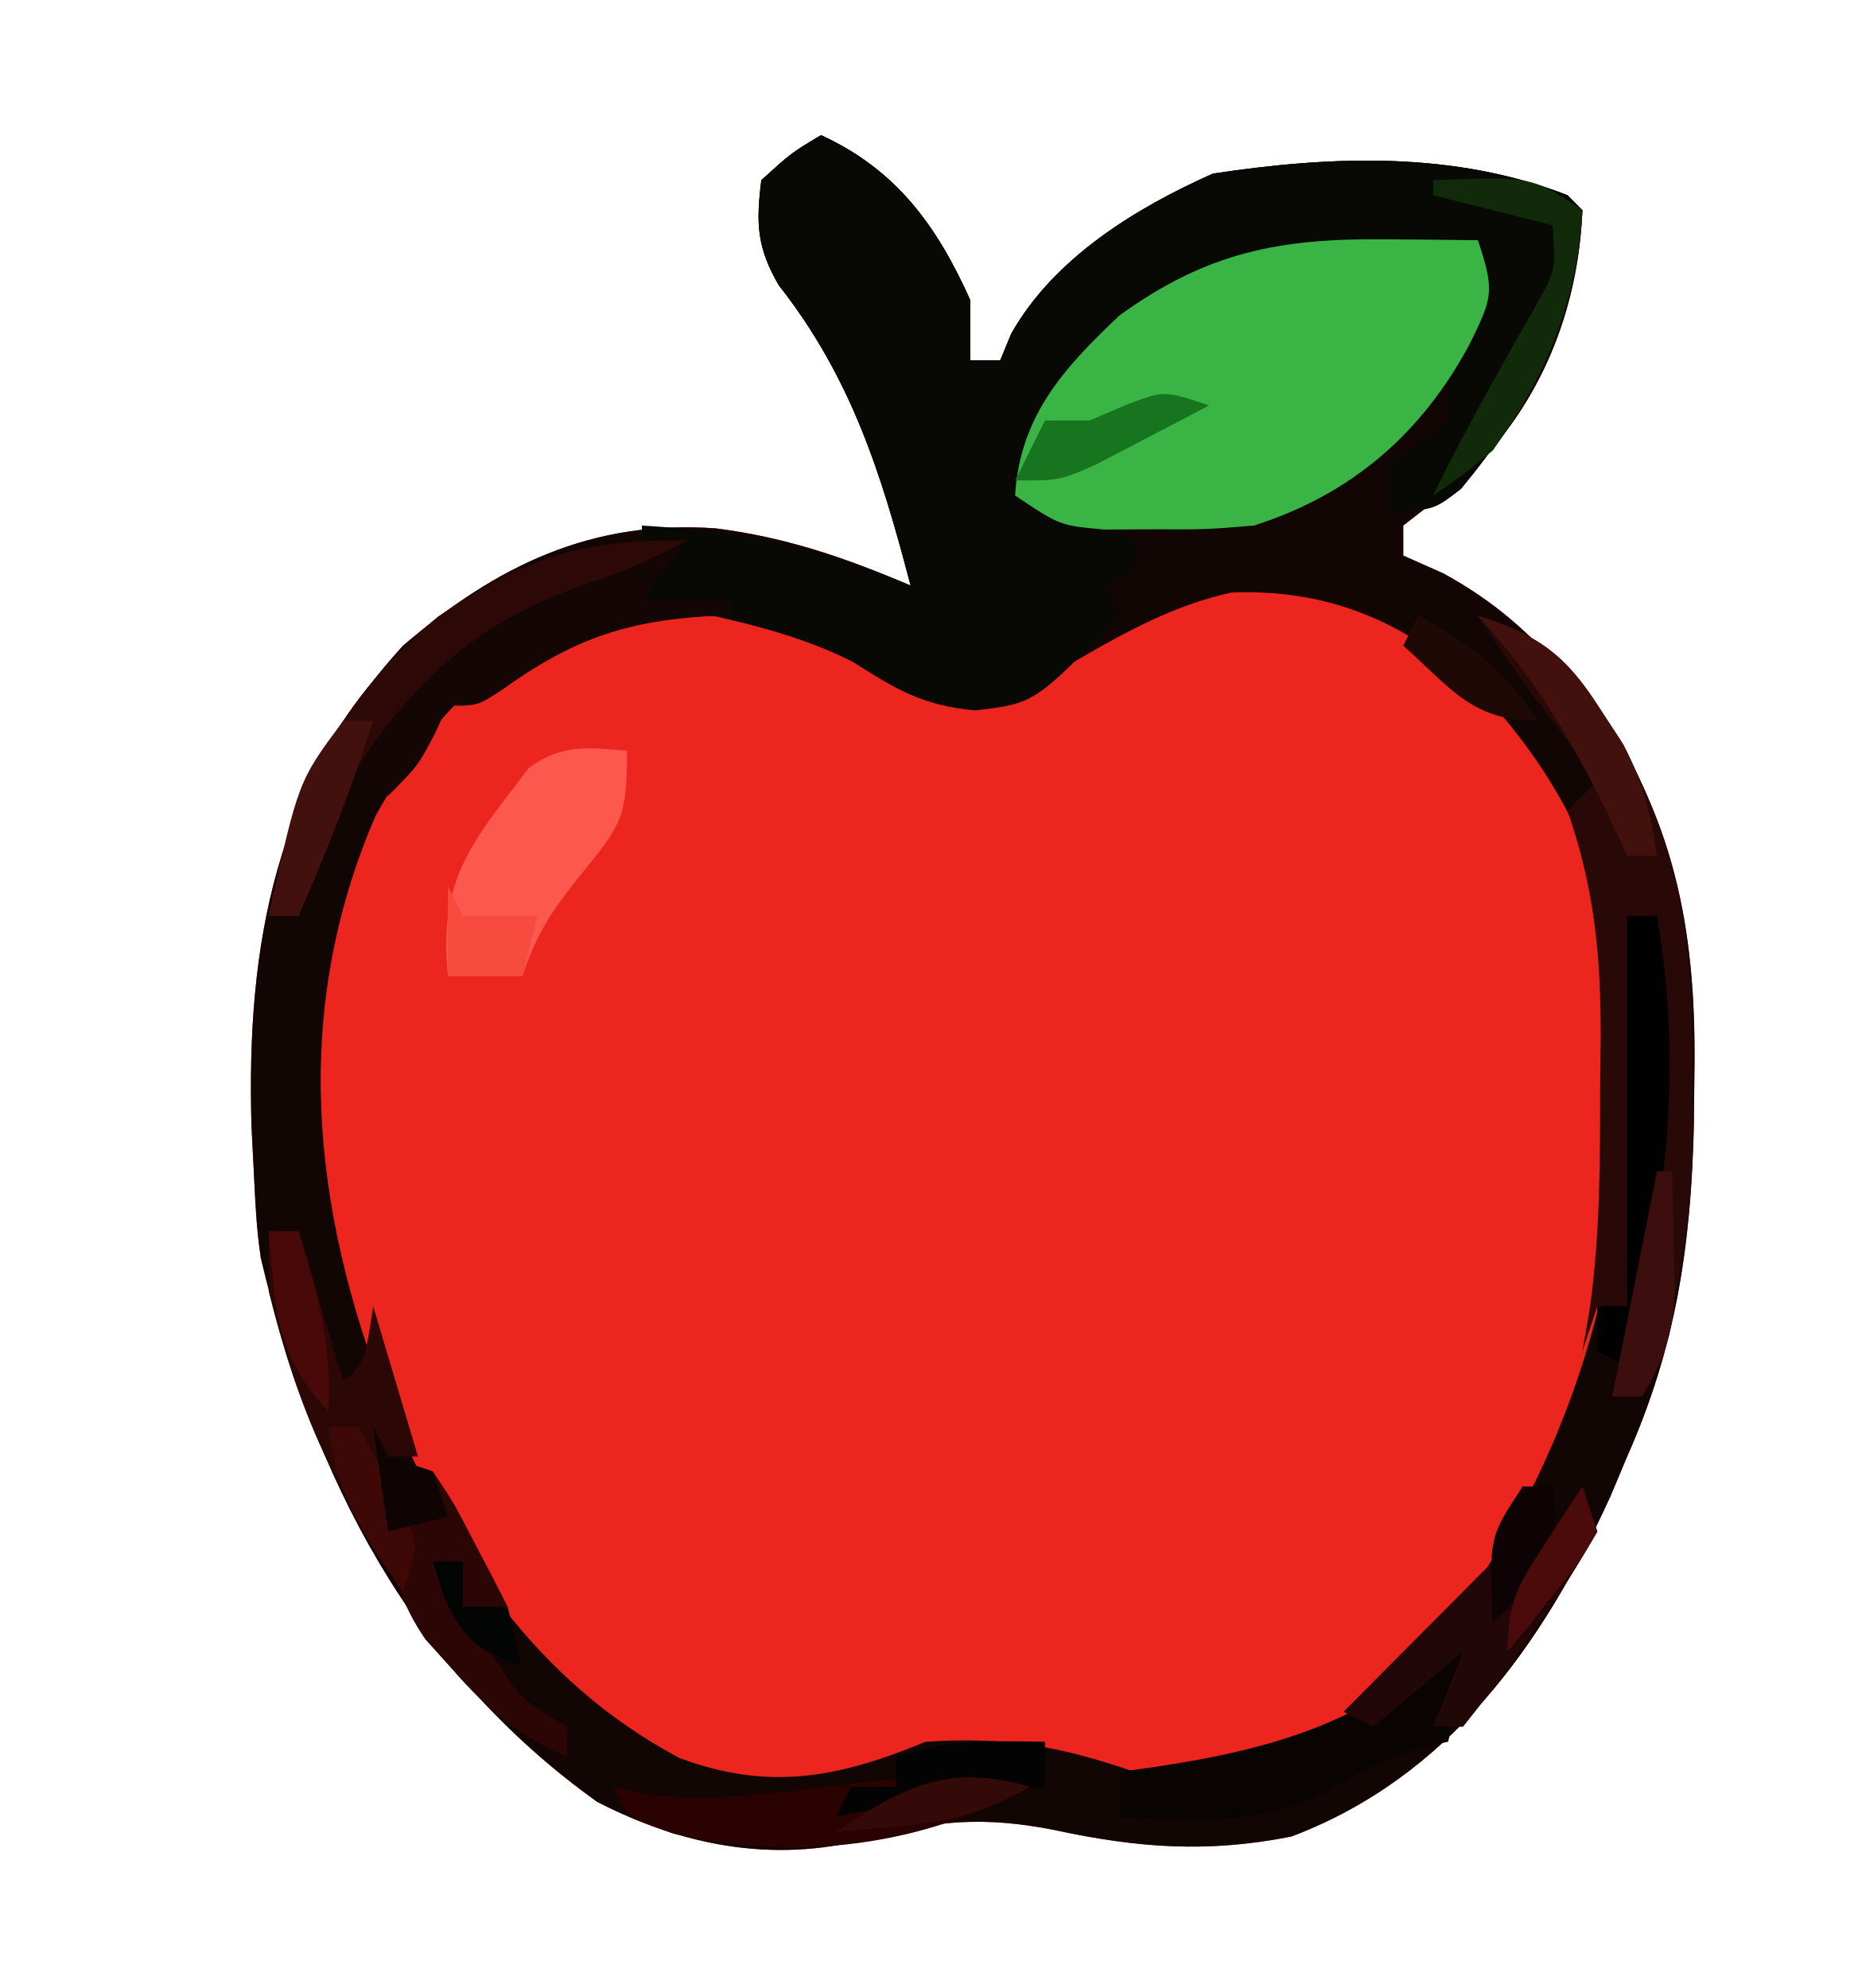
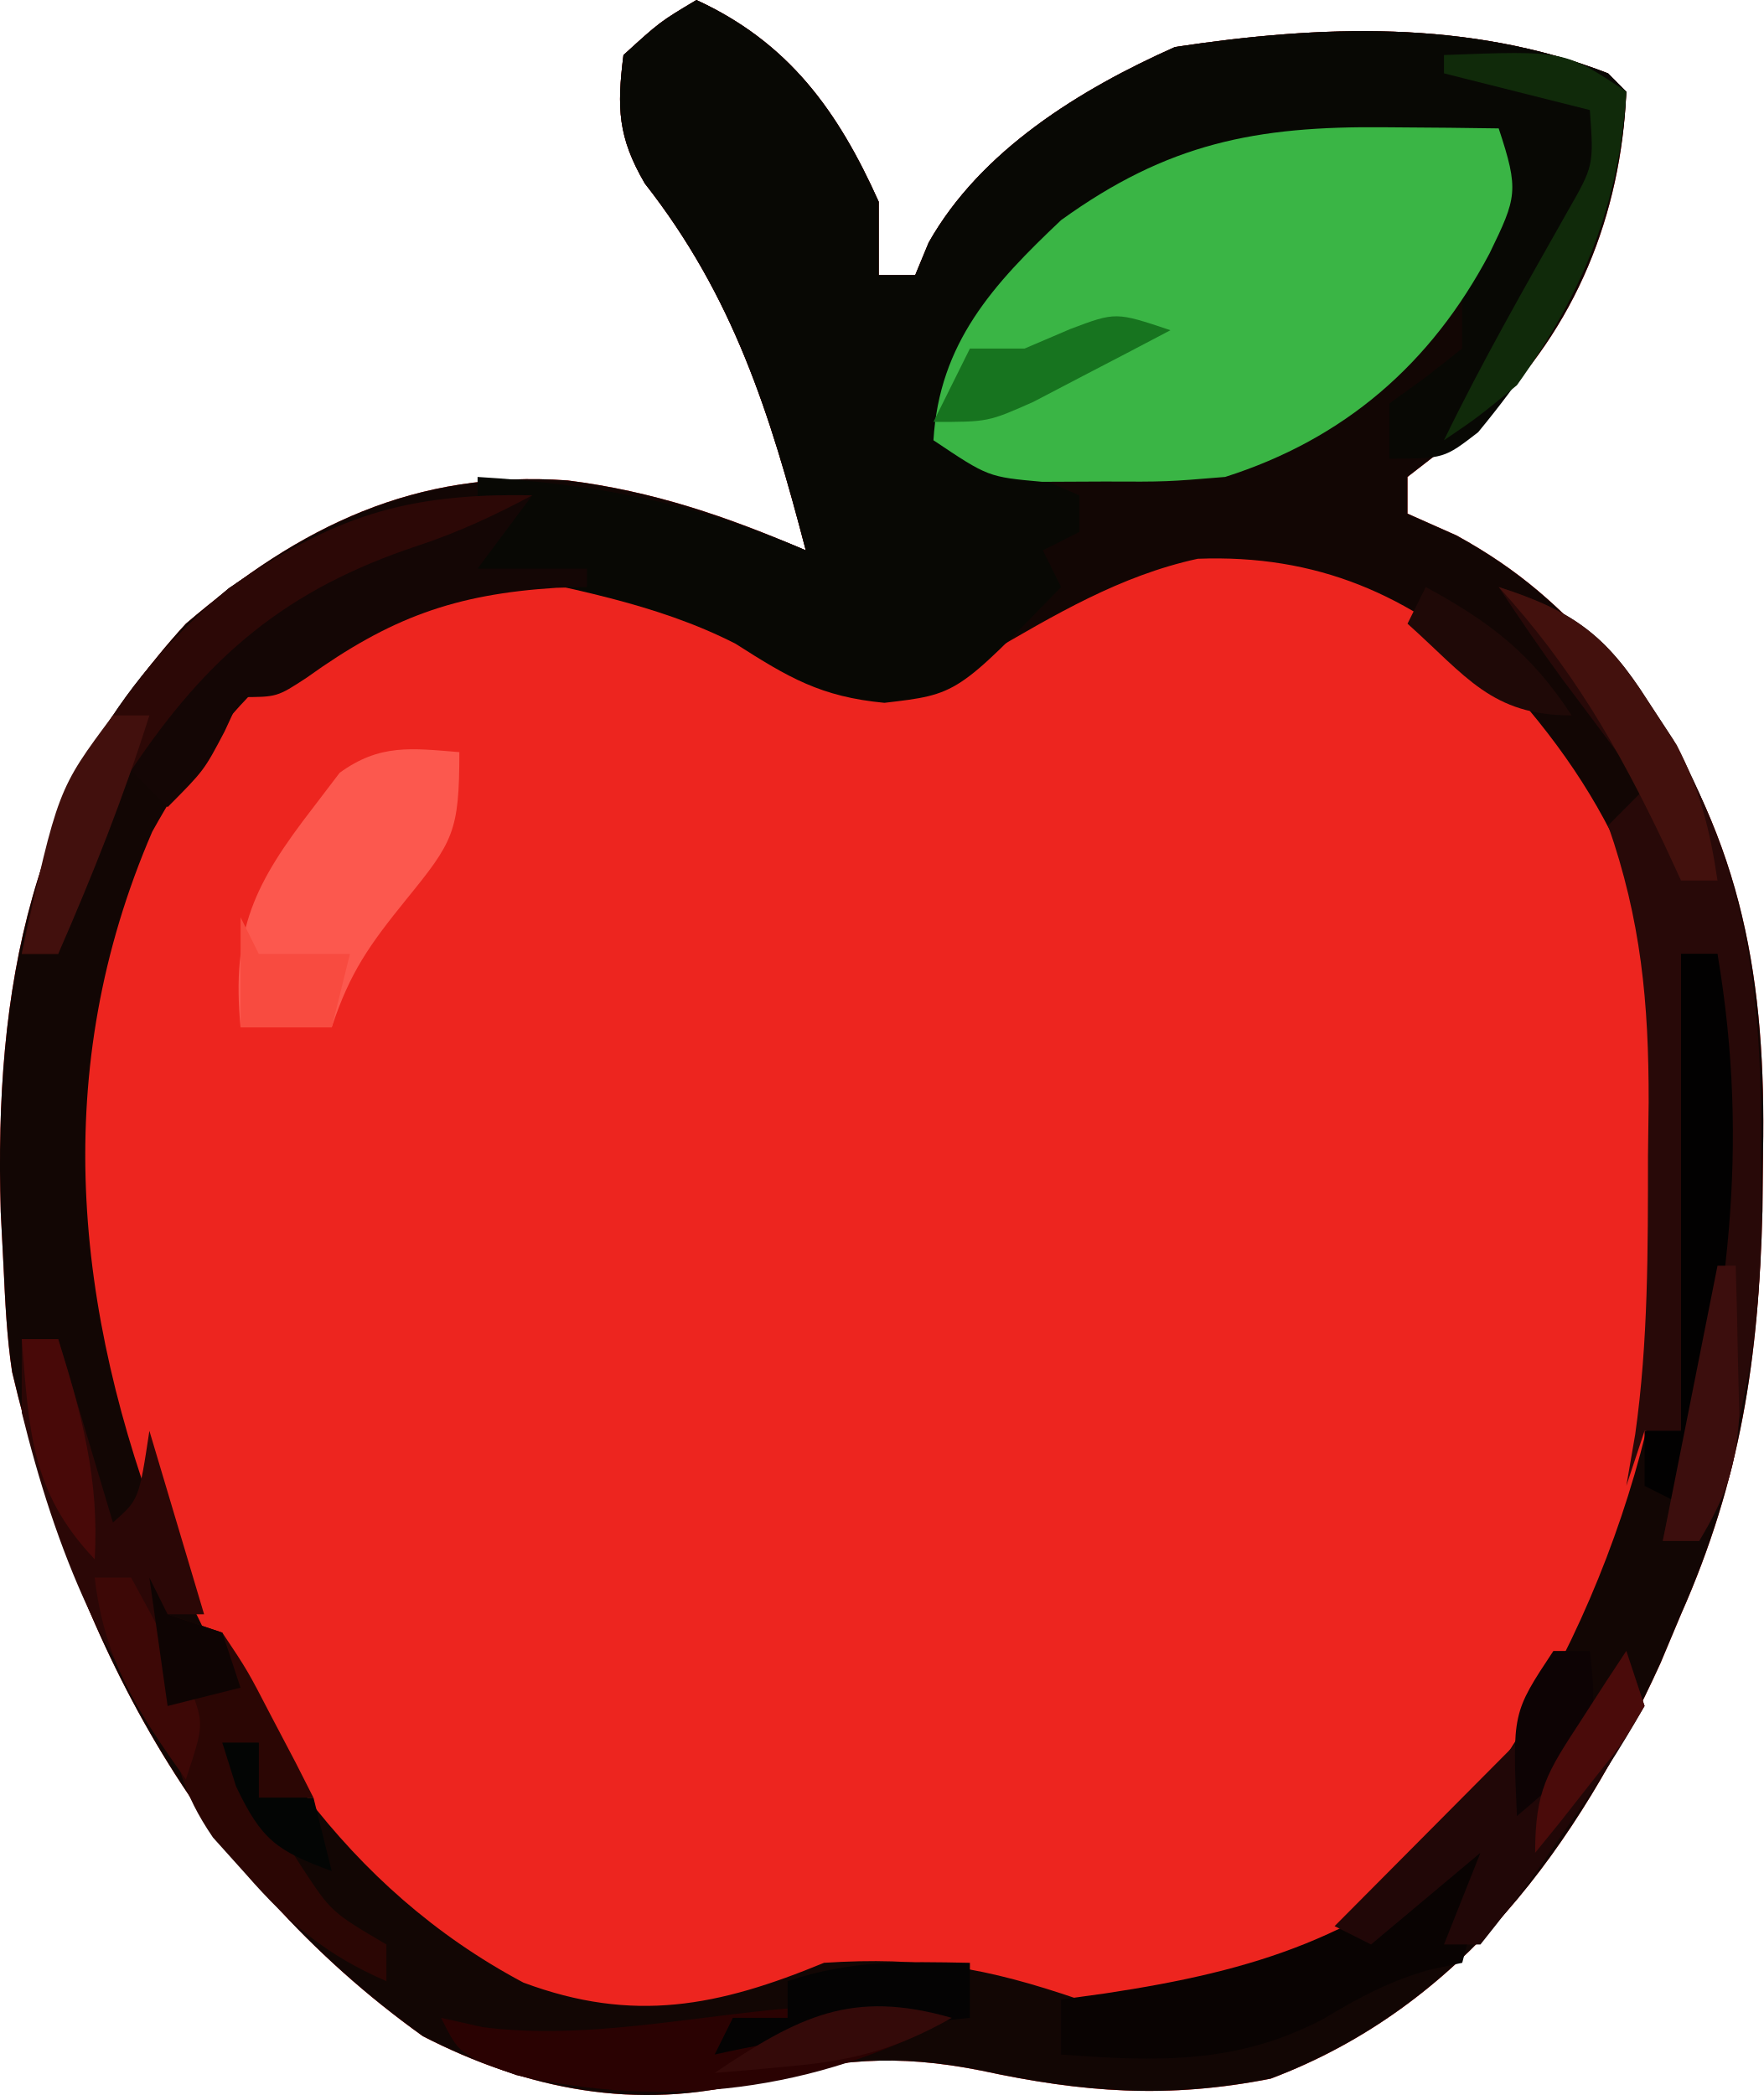
- <svg xmlns="http://www.w3.org/2000/svg" width="128" height="137" viewBox="0 0 128 137" fill="none">
-   <path d="M56.569 9.313C61.766 11.703 64.55 15.554 66.855 20.695C66.855 22.061 66.855 23.427 66.855 24.834C67.533 24.834 68.212 24.834 68.912 24.834C69.162 24.229 69.413 23.623 69.671 22.999C72.605 17.791 78.237 14.337 83.568 11.964C91.789 10.724 100.156 10.405 107.996 13.452C108.505 13.964 108.505 13.964 109.024 14.487C108.737 21.423 106.159 27.818 101.142 32.712C99.671 33.901 98.178 35.061 96.682 36.217C96.682 36.9 96.682 37.582 96.682 38.286C97.594 38.692 98.506 39.097 99.446 39.515C103.041 41.494 105.257 43.519 107.996 46.564C108.696 47.311 109.396 48.058 110.117 48.828C115.608 56.846 116.912 64.725 116.738 74.309C116.727 75.401 116.715 76.494 116.703 77.62C116.499 85.869 115.477 92.777 112.11 100.372C111.533 101.744 111.533 101.744 110.945 103.144C106.251 113.433 99.743 122.499 88.968 126.564C83.165 127.711 78.371 127.348 72.64 126.111C67.814 125.153 64.407 125.446 59.703 126.73C53.215 128.411 47.003 127.182 41.141 124.171C28.367 115.02 21.558 101.829 17.971 86.701C17.668 84.721 17.58 82.712 17.485 80.711C17.407 79.201 17.407 79.201 17.328 77.659C16.955 64.964 19.005 54.062 27.77 44.495C34.207 38.98 40.725 35.805 49.305 36.411C54.151 37.023 58.258 38.435 62.74 40.356C60.712 32.591 58.644 26.015 53.66 19.66C52.14 17.049 52.083 15.396 52.455 12.417C54.512 10.542 54.512 10.542 56.569 9.313Z" fill="#ED251F" />
-   <path d="M56.569 9.313C61.766 11.703 64.55 15.554 66.855 20.695C66.855 22.061 66.855 23.427 66.855 24.834C67.533 24.834 68.212 24.834 68.912 24.834C69.162 24.229 69.413 23.623 69.671 22.999C72.605 17.791 78.237 14.337 83.568 11.964C91.789 10.724 100.156 10.405 107.996 13.452C108.505 13.964 108.505 13.964 109.024 14.487C108.737 21.423 106.159 27.818 101.142 32.712C99.671 33.901 98.178 35.061 96.682 36.217C96.682 36.9 96.682 37.582 96.682 38.286C97.594 38.692 98.506 39.097 99.446 39.515C103.041 41.494 105.257 43.519 107.996 46.564C108.696 47.311 109.396 48.058 110.117 48.828C115.608 56.846 116.912 64.725 116.738 74.309C116.727 75.401 116.715 76.494 116.703 77.62C116.499 85.869 115.477 92.777 112.11 100.372C111.533 101.744 111.533 101.744 110.945 103.144C106.251 113.433 99.743 122.499 88.968 126.564C83.165 127.711 78.371 127.348 72.64 126.111C67.814 125.153 64.407 125.446 59.703 126.73C53.215 128.411 47.003 127.182 41.141 124.171C28.367 115.02 21.558 101.829 17.971 86.701C17.668 84.721 17.58 82.712 17.485 80.711C17.407 79.201 17.407 79.201 17.328 77.659C16.955 64.964 19.005 54.062 27.77 44.495C34.207 38.98 40.725 35.805 49.305 36.411C54.151 37.023 58.258 38.435 62.74 40.356C60.712 32.591 58.644 26.015 53.66 19.66C52.14 17.049 52.083 15.396 52.455 12.417C54.512 10.542 54.512 10.542 56.569 9.313ZM72.917 46.241C69.543 47.78 67.434 47.996 63.769 47.599C61.7 46.73 61.7 46.73 59.976 45.594C53.878 41.774 48.175 41.555 41.141 42.425C33.772 45.041 29.628 49.478 25.874 56.229C20.072 69.658 21.456 83.168 26.622 96.475C30.949 106.752 36.741 115.791 46.81 121.148C53.019 123.462 57.817 122.489 63.769 120.032C69.322 119.677 72.898 120.297 78.168 122.102C84.72 122.701 89.422 121.385 94.597 117.457C103.787 109.137 110.034 95.432 111.389 83.076C111.529 80.19 111.553 77.327 111.531 74.438C111.552 73.477 111.572 72.516 111.594 71.526C111.587 61.741 108.369 54.433 101.736 47.32C96.809 42.838 91.537 40.576 84.85 40.833C80.473 41.783 76.768 44 72.917 46.241Z" fill="#120604" />
-   <path d="M56.569 9.313C61.766 11.703 64.55 15.554 66.855 20.695C66.855 22.061 66.855 23.427 66.855 24.834C67.533 24.834 68.212 24.834 68.912 24.834C69.162 24.229 69.413 23.623 69.671 22.999C72.605 17.791 78.237 14.337 83.568 11.964C91.789 10.724 100.156 10.405 107.996 13.452C108.505 13.964 108.505 13.964 109.024 14.487C108.711 22.039 105.413 27.938 100.667 33.694C98.739 35.182 98.739 35.182 95.653 35.182C95.653 34.157 95.653 33.133 95.653 32.078C96.332 31.587 97.011 31.096 97.71 30.59C98.389 30.056 99.068 29.523 99.767 28.973C99.767 27.607 99.767 26.241 99.767 24.834C100.411 22.408 101.091 19.991 101.825 17.591C92.413 17.201 85.438 17.239 77.397 22.571C74.727 25.182 72.823 27.796 70.969 31.043C70.969 32.067 70.969 33.092 70.969 34.147C73.344 35.171 75.72 36.196 78.168 37.251C78.168 37.934 78.168 38.617 78.168 39.321C77.15 39.833 77.15 39.833 76.111 40.356C76.451 41.038 76.79 41.721 77.14 42.425C71.278 48.477 71.278 48.477 67.176 48.957C63.589 48.617 61.767 47.532 58.775 45.622C54.254 43.311 49.156 42.465 44.227 41.39C44.227 39.666 44.227 37.941 44.227 36.217C50.973 36.62 56.513 37.687 62.74 40.356C60.712 32.591 58.644 26.015 53.66 19.66C52.14 17.049 52.083 15.396 52.455 12.417C54.512 10.542 54.512 10.542 56.569 9.313Z" fill="#080804" />
-   <path d="M95.396 16.491C97.202 16.506 97.202 16.506 99.044 16.52C99.962 16.532 100.879 16.544 101.825 16.556C102.987 20.064 102.843 20.453 101.31 23.605C98.007 29.849 93.113 34.079 86.397 36.217C83.078 36.491 83.078 36.491 79.583 36.475C78.424 36.481 77.265 36.486 76.071 36.491C73.026 36.217 73.026 36.217 69.94 34.147C70.271 28.648 73.306 25.354 77.14 21.73C83.147 17.393 88.122 16.418 95.396 16.491Z" fill="#3AB545" />
-   <path d="M101.825 42.425C105.964 43.766 107.846 45.079 110.181 48.763C110.917 49.888 110.917 49.888 111.668 51.035C115.922 59.057 116.71 65.436 116.61 74.438C116.622 75.507 116.634 76.576 116.646 77.678C116.62 84.417 115.717 90.001 113.138 96.233C112.46 96.233 111.781 96.233 111.081 96.233C111.304 95.23 111.527 94.227 111.756 93.193C113.893 83.035 114.537 73.486 114.167 63.12C113.488 63.12 112.809 63.12 112.11 63.12C112.11 71.999 112.11 80.877 112.11 90.024C111.431 90.024 110.752 90.024 110.053 90.024C109.713 91.049 109.374 92.073 109.024 93.128C109.19 92.168 109.356 91.207 109.526 90.218C110.265 84.99 110.242 79.774 110.246 74.503C110.265 73.014 110.265 73.014 110.284 71.495C110.295 65.869 109.853 61.193 107.996 55.877C108.675 55.194 109.353 54.511 110.053 53.807C109.631 53.246 109.21 52.684 108.775 52.106C108.221 51.365 107.667 50.625 107.096 49.862C106.547 49.13 105.998 48.398 105.432 47.643C104.182 45.939 102.993 44.188 101.825 42.425Z" fill="#280908" />
-   <path d="M47.312 37.251C46.294 38.617 45.276 39.983 44.227 41.39C46.263 41.39 48.3 41.39 50.398 41.39C50.398 41.732 50.398 42.073 50.398 42.425C49.825 42.44 49.252 42.455 48.662 42.47C42.906 42.832 39.283 44.17 34.588 47.538C32.913 48.634 32.913 48.634 30.856 48.634C30.41 49.594 30.41 49.594 29.956 50.574C28.799 52.773 28.799 52.773 26.742 54.842C26.063 54.159 25.384 53.476 24.685 52.773C23.327 56.188 21.969 59.602 20.571 63.12C19.892 63.12 19.213 63.12 18.514 63.12C19.899 54.756 23.607 47.933 30.193 42.494C36.081 38.464 40.094 37.114 47.312 37.251Z" fill="#140605" />
-   <path d="M43.198 51.738C43.198 56.249 42.858 56.787 40.177 60.081C38.141 62.604 37.035 64.131 35.999 67.259C34.301 67.259 32.604 67.259 30.856 67.259C30.335 61.758 31.63 59.162 34.97 54.842C35.458 54.202 35.946 53.562 36.449 52.902C38.712 51.263 40.484 51.517 43.198 51.738Z" fill="#FC584E" />
-   <path d="M100.796 112.789C100.796 115.501 100.474 117.455 99.767 120.032C98.865 120.222 98.865 120.222 97.943 120.416C95.635 121.072 93.979 121.974 91.925 123.201C87.04 125.77 82.536 125.606 77.14 125.206C77.14 124.181 77.14 123.157 77.14 122.102C77.959 121.988 78.778 121.875 79.623 121.758C88.257 120.458 94.07 118.56 100.796 112.789Z" fill="#090302" />
-   <path d="M18.514 84.85C19.192 84.85 19.871 84.85 20.571 84.85C21.589 88.265 22.607 91.68 23.656 95.198C25.126 93.897 25.126 93.897 25.713 90.024C26.732 93.439 27.75 96.853 28.799 100.372C28.12 100.372 27.441 100.372 26.742 100.372C27.421 103.445 28.099 106.518 28.799 109.685C23.278 104.13 20.383 96.57 18.514 88.989C18.514 87.623 18.514 86.258 18.514 84.85Z" fill="#2B0706" />
-   <path d="M112.11 63.12C112.789 63.12 113.468 63.12 114.167 63.12C116.028 74.12 114.691 83.295 112.11 94.163C111.431 93.822 110.752 93.48 110.053 93.128C110.053 92.104 110.053 91.079 110.053 90.024C110.732 90.024 111.41 90.024 112.11 90.024C112.11 81.146 112.11 72.268 112.11 63.12Z" fill="#020101" />
-   <path d="M47.312 37.251C45.178 38.389 43.135 39.342 40.836 40.101C33.461 42.547 29.006 46.291 24.685 52.773C23.033 56.148 21.701 59.536 20.571 63.12C19.892 63.12 19.213 63.12 18.514 63.12C19.899 54.756 23.607 47.933 30.193 42.494C36.081 38.464 40.094 37.114 47.312 37.251Z" fill="#2C0806" />
-   <path d="M25.713 98.302C26.053 98.985 26.392 99.668 26.742 100.372C27.76 100.713 28.778 101.055 29.827 101.406C31.254 103.545 31.254 103.545 32.592 106.127C33.041 106.983 33.49 107.838 33.954 108.718C34.289 109.379 34.624 110.039 34.97 110.719C33.952 110.719 32.934 110.719 31.884 110.719C31.884 109.695 31.884 108.67 31.884 107.615C31.206 107.615 30.527 107.615 29.827 107.615C30.784 109.129 31.75 110.637 32.72 112.142C33.257 112.982 33.794 113.823 34.347 114.689C35.983 117.169 35.983 117.169 39.084 118.997C39.084 119.68 39.084 120.363 39.084 121.067C35.688 119.596 33.615 117.835 31.177 115.052C30.558 114.363 29.939 113.673 29.301 112.963C27.565 110.418 27.142 108.584 26.742 105.545C26.551 104.244 26.36 102.942 26.163 101.6C26.015 100.512 25.866 99.424 25.713 98.302Z" fill="#2B0604" />
-   <path d="M109.024 102.441C109.364 103.466 109.703 104.49 110.053 105.545C108.657 107.991 107.247 110.189 105.617 112.465C105.188 113.093 104.759 113.721 104.318 114.367C103.204 115.955 102.006 117.482 100.796 118.997C100.117 118.997 99.438 118.997 98.739 118.997C99.418 117.29 100.097 115.583 100.796 113.824C97.741 116.385 97.741 116.385 94.625 118.997C93.946 118.656 93.267 118.314 92.568 117.963C95.996 114.513 99.425 111.064 102.853 107.615C103.192 108.639 103.532 109.664 103.882 110.719C105.579 107.987 107.276 105.256 109.024 102.441Z" fill="#210707" />
-   <path d="M70.969 123.136C63.306 127.278 54.878 128.293 46.413 126.37C43.198 125.206 43.198 125.206 42.17 123.136C43.315 123.392 43.315 123.392 44.484 123.654C53.281 124.834 63.174 120.896 70.969 123.136Z" fill="#2A0202" />
-   <path d="M98.739 12.417C105.553 12.158 105.553 12.158 109.024 14.487C108.619 20.867 106.574 25.837 102.853 31.043C100.623 32.87 100.623 32.87 98.739 34.147C100.868 29.75 103.292 25.526 105.69 21.273C107.192 18.651 107.192 18.651 106.967 15.521C104.252 14.838 101.537 14.155 98.739 13.452C98.739 13.11 98.739 12.769 98.739 12.417Z" fill="#102A0A" />
-   <path d="M101.825 42.425C106.063 43.781 107.922 45.196 110.31 48.957C110.824 49.743 111.339 50.528 111.869 51.338C113.191 53.909 113.746 56.13 114.167 58.981C113.488 58.981 112.809 58.981 112.11 58.981C111.798 58.306 111.487 57.631 111.166 56.936C108.551 51.449 105.924 46.903 101.825 42.425Z" fill="#43110D" />
-   <path d="M71.997 120.032C71.997 121.056 71.997 122.081 71.997 123.136C71.084 123.23 71.084 123.23 70.153 123.326C65.919 123.778 61.758 124.261 57.598 125.206C57.937 124.523 58.276 123.84 58.626 123.136C59.645 123.136 60.663 123.136 61.712 123.136C61.712 122.453 61.712 121.77 61.712 121.067C65.284 119.869 68.254 119.961 71.997 120.032Z" fill="#040303" />
-   <path d="M23.656 49.669C24.335 49.669 25.014 49.669 25.713 49.669C24.255 54.296 22.511 58.683 20.571 63.12C19.892 63.12 19.213 63.12 18.514 63.12C20.546 53.841 20.546 53.841 23.656 49.669Z" fill="#42100D" />
-   <path d="M114.167 80.711C114.506 80.711 114.846 80.711 115.195 80.711C115.251 82.522 115.291 84.333 115.324 86.144C115.348 87.152 115.372 88.16 115.396 89.2C115.194 92.114 114.625 93.759 113.138 96.233C112.46 96.233 111.781 96.233 111.081 96.233C112.1 91.111 113.118 85.989 114.167 80.711Z" fill="#3C0E0D" />
-   <path d="M104.91 102.441C105.589 102.441 106.268 102.441 106.967 102.441C107.224 104.769 107.224 104.769 106.967 107.615C104.91 110.008 104.91 110.008 102.853 111.754C102.596 105.933 102.596 105.933 104.91 102.441Z" fill="#0D0304" />
-   <path d="M18.514 84.85C19.192 84.85 19.871 84.85 20.571 84.85C21.9 89.113 22.898 92.785 22.628 97.267C18.989 93.447 18.934 89.927 18.514 84.85Z" fill="#480908" />
-   <path d="M83.311 27.939C81.665 28.808 80.014 29.669 78.361 30.525C76.983 31.246 76.983 31.246 75.577 31.98C73.026 33.112 73.026 33.112 69.94 33.112C70.619 31.746 71.298 30.381 71.997 28.973C73.015 28.973 74.034 28.973 75.083 28.973C75.931 28.61 76.78 28.248 77.654 27.874C80.225 26.904 80.225 26.904 83.311 27.939Z" fill="#17741F" />
-   <path d="M70.969 123.136C67.922 124.866 65.445 125.544 61.969 125.853C61.147 125.93 60.325 126.007 59.478 126.087C58.858 126.138 58.237 126.188 57.598 126.241C62.346 123.056 65.327 121.515 70.969 123.136Z" fill="#340A09" />
-   <path d="M30.856 61.051C31.195 61.734 31.535 62.417 31.884 63.12C33.581 63.12 35.279 63.12 37.027 63.12C36.688 64.486 36.348 65.852 35.999 67.259C34.301 67.259 32.604 67.259 30.856 67.259C30.856 65.21 30.856 63.162 30.856 61.051Z" fill="#F84B40" />
-   <path d="M97.71 42.425C101.347 44.403 103.665 46.178 105.939 49.668C101.424 49.668 100.005 47.466 96.682 44.495C97.021 43.812 97.361 43.129 97.71 42.425Z" fill="#1F0907" />
-   <path d="M109.024 102.441C109.364 103.466 109.703 104.49 110.053 105.545C108.803 107.659 108.803 107.659 107.031 109.878C106.449 110.619 105.867 111.359 105.268 112.122C104.81 112.683 104.353 113.245 103.882 113.824C103.882 110.292 104.569 109.276 106.453 106.386C106.93 105.646 107.408 104.906 107.899 104.143C108.271 103.581 108.642 103.02 109.024 102.441Z" fill="#4A0B0A" />
-   <path d="M22.628 98.302C23.306 98.302 23.985 98.302 24.685 98.302C25.404 99.61 26.109 100.927 26.806 102.247C27.397 103.346 27.397 103.346 27.999 104.466C28.799 106.58 28.799 106.58 27.77 109.684C25.061 105.904 23.174 102.974 22.628 98.302Z" fill="#3D0806" />
-   <path d="M25.713 98.302C26.053 98.985 26.392 99.668 26.742 100.372C27.76 100.713 28.778 101.055 29.827 101.406C30.167 102.431 30.506 103.455 30.856 104.511C29.498 104.852 28.141 105.194 26.742 105.545C26.402 103.155 26.063 100.765 25.713 98.302Z" fill="#0E0403" />
-   <path d="M29.827 107.615C30.506 107.615 31.185 107.615 31.884 107.615C31.884 108.639 31.884 109.664 31.884 110.719C32.903 110.719 33.921 110.719 34.97 110.719C35.309 112.085 35.649 113.451 35.999 114.858C32.92 113.723 32.043 113.123 30.599 110.072C30.344 109.261 30.09 108.45 29.827 107.615Z" fill="#030504" />
+ <svg xmlns="http://www.w3.org/2000/svg" width="99.466" height="118.175" viewBox="0 0 99.466 118.175" fill="none" version="1.1" id="svg29">
+   <defs id="defs29" />
+   <path d="m 39.282,0 c 5.197,2.39 7.98,6.241 10.285,11.382 0,1.366 0,2.732 0,4.139 0.679,0 1.358,0 2.057,0 0.251,-0.606 0.501,-1.211 0.759,-1.835 2.934,-5.208 8.566,-8.662 13.897,-11.035 8.22,-1.241 16.588,-1.56 24.428,1.487 0.509,0.512 0.509,0.512 1.028,1.035 -0.287,6.936 -2.865,13.332 -7.882,18.226 -1.471,1.188 -2.964,2.349 -4.46,3.504 0,0.683 0,1.366 0,2.07 0.912,0.406 1.824,0.811 2.764,1.229 3.595,1.979 5.811,4.004 8.55,7.049 0.7,0.747 1.4,1.494 2.121,2.264 5.491,8.018 6.795,15.897 6.621,25.481 -0.011,1.093 -0.023,2.185 -0.035,3.311 -0.204,8.25 -1.226,15.157 -4.593,22.753 -0.577,1.372 -0.577,1.372 -1.165,2.772 -4.694,10.289 -11.202,19.355 -21.977,23.42 -5.803,1.147 -10.597,0.784 -16.328,-0.453 -4.827,-0.958 -8.233,-0.665 -12.937,0.619 -6.488,1.681 -12.7,0.452 -18.562,-2.559 -12.774,-9.151 -19.584,-22.342 -23.17,-37.469 -0.303,-1.98 -0.391,-3.989 -0.486,-5.99 -0.077,-1.511 -0.077,-1.511 -0.157,-3.052 -0.373,-12.696 1.677,-23.597 10.442,-33.165 6.437,-5.515 12.955,-8.689 21.535,-8.084 4.846,0.612 8.952,2.024 13.435,3.945 -2.028,-7.765 -4.096,-14.341 -9.08,-20.695 -1.521,-2.611 -1.577,-4.264 -1.205,-7.243 2.057,-1.875 2.057,-1.875 4.114,-3.104 z" fill="#ed251f" id="path1" />
+   <path d="m 39.282,0 c 5.197,2.39 7.98,6.241 10.285,11.382 0,1.366 0,2.732 0,4.139 0.679,0 1.358,0 2.057,0 0.251,-0.606 0.501,-1.211 0.759,-1.835 2.934,-5.208 8.566,-8.662 13.897,-11.035 8.22,-1.241 16.588,-1.56 24.428,1.487 0.509,0.512 0.509,0.512 1.028,1.035 -0.287,6.936 -2.865,13.332 -7.882,18.226 -1.471,1.188 -2.964,2.349 -4.46,3.504 0,0.683 0,1.366 0,2.07 0.912,0.406 1.824,0.811 2.764,1.229 3.595,1.979 5.811,4.004 8.55,7.049 0.7,0.747 1.4,1.494 2.121,2.264 5.491,8.018 6.795,15.897 6.621,25.481 -0.011,1.093 -0.023,2.185 -0.035,3.311 -0.204,8.25 -1.226,15.157 -4.593,22.753 -0.577,1.372 -0.577,1.372 -1.165,2.772 -4.694,10.289 -11.202,19.355 -21.977,23.42 -5.803,1.147 -10.597,0.784 -16.328,-0.453 -4.827,-0.958 -8.233,-0.665 -12.937,0.619 -6.488,1.681 -12.7,0.452 -18.562,-2.559 -12.774,-9.151 -19.584,-22.342 -23.17,-37.469 -0.303,-1.98 -0.391,-3.989 -0.486,-5.99 -0.077,-1.511 -0.077,-1.511 -0.157,-3.052 -0.373,-12.696 1.677,-23.597 10.442,-33.165 6.437,-5.515 12.955,-8.689 21.535,-8.084 4.846,0.612 8.952,2.024 13.435,3.945 -2.028,-7.765 -4.096,-14.341 -9.08,-20.695 -1.521,-2.611 -1.577,-4.264 -1.205,-7.243 2.057,-1.875 2.057,-1.875 4.114,-3.104 z m 16.348,36.928 c -3.374,1.539 -5.483,1.755 -9.148,1.358 -2.069,-0.869 -2.069,-0.869 -3.793,-2.005 -6.098,-3.82 -11.802,-4.04 -18.835,-3.169 -7.369,2.616 -11.514,7.053 -15.267,13.803 -5.802,13.429 -4.418,26.939 0.748,40.246 4.327,10.277 10.119,19.316 20.188,24.673 6.208,2.314 11.007,1.341 16.959,-1.116 5.553,-0.355 9.129,0.265 14.399,2.07 6.552,0.599 11.254,-0.717 16.428,-4.645 9.19,-8.32 15.437,-22.025 16.792,-34.381 0.14,-2.886 0.164,-5.749 0.142,-8.638 0.021,-0.961 0.041,-1.922 0.063,-2.912 -0.007,-9.785 -3.225,-17.092 -9.858,-24.206 -4.927,-4.482 -10.199,-6.744 -16.886,-6.487 -4.377,0.951 -8.082,3.168 -11.933,5.408 z" fill="#120604" id="path2" />
+   <path d="m 39.282,0 c 5.197,2.39 7.98,6.241 10.285,11.382 0,1.366 0,2.732 0,4.139 0.679,0 1.358,0 2.057,0 0.251,-0.606 0.501,-1.211 0.759,-1.835 2.934,-5.208 8.566,-8.662 13.897,-11.035 8.22,-1.241 16.588,-1.56 24.428,1.487 0.509,0.512 0.509,0.512 1.028,1.035 -0.313,7.552 -3.611,13.451 -8.357,19.208 -1.928,1.488 -1.928,1.488 -5.014,1.488 0,-1.024 0,-2.049 0,-3.104 0.679,-0.491 1.358,-0.982 2.057,-1.488 0.679,-0.533 1.358,-1.067 2.057,-1.617 0,-1.366 0,-2.732 0,-4.139 0.643,-2.426 1.323,-4.843 2.058,-7.243 -9.412,-0.39 -16.387,-0.352 -24.428,4.98 -2.67,2.611 -4.574,5.225 -6.428,8.472 0,1.024 0,2.049 0,3.104 2.376,1.024 4.752,2.049 7.2,3.104 0,0.683 0,1.366 0,2.07 -1.018,0.512 -1.018,0.512 -2.057,1.035 0.339,0.683 0.679,1.366 1.028,2.07 -5.861,6.052 -5.861,6.052 -9.964,6.532 -3.587,-0.34 -5.409,-1.425 -8.401,-3.335 -4.521,-2.312 -9.618,-3.157 -14.548,-4.232 0,-1.725 0,-3.449 0,-5.174 6.746,0.403 12.286,1.471 18.514,4.139 -2.028,-7.765 -4.096,-14.341 -9.08,-20.695 -1.521,-2.611 -1.577,-4.264 -1.205,-7.243 2.057,-1.875 2.057,-1.875 4.114,-3.104 z" fill="#080804" id="path3" />
+   <path d="m 78.109,7.179 c 1.806,0.014 1.806,0.014 3.648,0.028 0.917,0.012 1.835,0.024 2.781,0.036 1.162,3.508 1.018,3.897 -0.515,7.049 -3.303,6.244 -8.197,10.473 -14.913,12.611 -3.319,0.275 -3.319,0.275 -6.814,0.259 -1.159,0.005 -2.318,0.011 -3.511,0.016 -3.045,-0.275 -3.045,-0.275 -6.131,-2.344 0.331,-5.499 3.366,-8.793 7.2,-12.417 6.007,-4.337 10.982,-5.312 18.256,-5.238 z" fill="#3ab545" id="path4" />
+   <path d="m 84.538,33.112 c 4.139,1.341 6.021,2.654 8.356,6.338 0.736,1.125 0.736,1.125 1.487,2.272 4.254,8.022 5.042,14.401 4.942,23.403 0.012,1.069 0.024,2.138 0.036,3.24 -0.026,6.739 -0.929,12.324 -3.508,18.555 -0.678,0 -1.357,0 -2.057,0 0.223,-1.003 0.446,-2.006 0.675,-3.04 2.137,-10.158 2.781,-19.707 2.411,-30.073 -0.679,0 -1.358,0 -2.057,0 0,8.878 0,17.756 0,26.904 -0.679,0 -1.358,0 -2.057,0 -0.34,1.024 -0.679,2.049 -1.029,3.104 0.166,-0.96 0.332,-1.921 0.502,-2.91 0.739,-5.228 0.716,-10.444 0.72,-15.715 0.019,-1.489 0.019,-1.489 0.038,-3.007 0.011,-5.626 -0.431,-10.302 -2.288,-15.618 0.679,-0.683 1.357,-1.366 2.057,-2.07 -0.422,-0.562 -0.843,-1.123 -1.278,-1.702 -0.554,-0.74 -1.108,-1.481 -1.679,-2.243 -0.549,-0.732 -1.098,-1.464 -1.664,-2.219 -1.25,-1.705 -2.439,-3.455 -3.607,-5.218 z" fill="#280908" id="path5" />
+   <path d="m 30.025,27.939 c -1.018,1.366 -2.037,2.732 -3.086,4.139 2.037,0 4.073,0 6.171,0 0,0.342 0,0.683 0,1.035 -0.573,0.015 -1.145,0.029 -1.736,0.044 -5.756,0.362 -9.379,1.7 -14.074,5.069 -1.675,1.095 -1.675,1.095 -3.732,1.095 -0.446,0.96 -0.446,0.96 -0.9,1.94 -1.157,2.199 -1.157,2.199 -3.214,4.268 -0.679,-0.683 -1.358,-1.366 -2.057,-2.07 -1.358,3.415 -2.715,6.829 -4.114,10.348 -0.679,0 -1.358,0 -2.057,0 1.386,-8.364 5.094,-15.187 11.68,-20.626 5.888,-4.03 9.901,-5.38 17.119,-5.242 z" fill="#140605" id="path6" />
+   <path d="m 25.911,42.425 c 0,4.511 -0.341,5.049 -3.021,8.343 -2.037,2.523 -3.142,4.051 -4.178,7.179 -1.697,0 -3.394,0 -5.143,0 -0.521,-5.501 0.774,-8.097 4.114,-12.417 0.488,-0.64 0.976,-1.28 1.478,-1.94 2.263,-1.639 4.036,-1.385 6.75,-1.164 z" fill="#fc584e" id="path7" />
+   <path d="m 83.509,103.476 c 0,2.712 -0.322,4.666 -1.028,7.243 -0.903,0.19 -0.903,0.19 -1.824,0.384 -2.309,0.656 -3.965,1.558 -6.019,2.785 -4.885,2.569 -9.389,2.405 -14.785,2.005 0,-1.025 0,-2.049 0,-3.104 0.819,-0.114 1.639,-0.227 2.483,-0.344 8.634,-1.3 14.448,-3.198 21.173,-8.969 z" fill="#090302" id="path8" />
+   <path d="m 1.227,75.537 c 0.679,0 1.358,0 2.057,0 1.018,3.415 2.037,6.829 3.086,10.348 1.47,-1.301 1.47,-1.301 2.057,-5.174 1.018,3.415 2.037,6.829 3.086,10.348 -0.679,0 -1.358,0 -2.057,0 0.679,3.073 1.358,6.146 2.057,9.313 -5.521,-5.555 -8.416,-13.115 -10.285,-20.696 0,-1.366 0,-2.732 0,-4.139 z" fill="#2b0706" id="path9" />
+   <path d="m 94.823,53.807 c 0.679,0 1.358,0 2.057,0 1.861,11 0.524,20.175 -2.057,31.043 -0.679,-0.342 -1.358,-0.683 -2.057,-1.035 0,-1.024 0,-2.049 0,-3.104 0.679,0 1.357,0 2.057,0 0,-8.878 0,-17.756 0,-26.904 z" fill="#020101" id="path10" />
+   <path d="m 30.025,27.939 c -2.135,1.138 -4.178,2.091 -6.476,2.85 -7.375,2.446 -11.829,6.19 -16.151,12.672 -1.652,3.375 -2.984,6.764 -4.114,10.348 -0.679,0 -1.358,0 -2.057,0 1.386,-8.364 5.094,-15.187 11.68,-20.626 5.888,-4.03 9.901,-5.38 17.119,-5.242 z" fill="#2c0806" id="path11" />
+   <path d="m 8.426,88.989 c 0.339,0.683 0.679,1.366 1.028,2.07 1.018,0.341 2.037,0.683 3.086,1.034 1.426,2.139 1.426,2.139 2.764,4.721 0.449,0.856 0.899,1.711 1.362,2.591 0.335,0.661 0.671,1.321 1.016,2.001 -1.018,0 -2.037,0 -3.086,0 0,-1.024 0,-2.049 0,-3.104 -0.679,0 -1.358,0 -2.057,0 0.957,1.514 1.923,3.022 2.893,4.527 0.537,0.84 1.074,1.681 1.627,2.547 1.635,2.48 1.635,2.48 4.737,4.308 0,0.683 0,1.366 0,2.07 -3.396,-1.471 -5.469,-3.232 -7.907,-6.015 -0.619,-0.689 -1.238,-1.379 -1.876,-2.089 -1.736,-2.545 -2.159,-4.379 -2.559,-7.418 -0.191,-1.301 -0.382,-2.603 -0.579,-3.945 -0.148,-1.088 -0.297,-2.176 -0.45,-3.298 z" fill="#2b0604" id="path12" />
+   <path d="m 91.737,93.128 c 0.34,1.025 0.679,2.049 1.029,3.104 -1.396,2.446 -2.806,4.644 -4.436,6.92 -0.429,0.628 -0.858,1.256 -1.299,1.902 -1.114,1.588 -2.312,3.115 -3.522,4.63 -0.679,0 -1.358,0 -2.057,0 0.679,-1.707 1.358,-3.414 2.057,-5.173 -3.055,2.561 -3.055,2.561 -6.171,5.173 -0.679,-0.341 -1.358,-0.683 -2.057,-1.034 3.429,-3.45 6.857,-6.899 10.285,-10.348 0.339,1.024 0.679,2.049 1.029,3.104 1.697,-2.732 3.394,-5.463 5.142,-8.278 z" fill="#210707" id="path13" />
+   <path d="m 53.682,113.823 c -7.662,4.142 -16.091,5.157 -24.556,3.234 -3.214,-1.164 -3.214,-1.164 -4.243,-3.234 1.145,0.256 1.145,0.256 2.314,0.518 8.797,1.18 18.69,-2.758 26.485,-0.518 z" fill="#2a0202" id="path14" />
+   <path d="m 81.452,3.104 c 6.814,-0.259 6.814,-0.259 10.285,2.07 -0.405,6.38 -2.45,11.35 -6.171,16.556 -2.23,1.827 -2.23,1.827 -4.114,3.104 2.129,-4.397 4.553,-8.621 6.951,-12.874 1.502,-2.623 1.502,-2.623 1.277,-5.752 -2.715,-0.683 -5.43,-1.366 -8.228,-2.07 0,-0.341 0,-0.683 0,-1.035 z" fill="#102a0a" id="path15" />
+   <path d="m 84.538,33.112 c 4.238,1.356 6.097,2.771 8.485,6.532 0.514,0.786 1.029,1.571 1.559,2.381 1.322,2.572 1.877,4.792 2.298,7.644 -0.679,0 -1.358,0 -2.057,0 -0.312,-0.675 -0.623,-1.35 -0.944,-2.045 -2.615,-5.487 -5.242,-10.033 -9.341,-14.511 z" fill="#43110d" id="path16" />
+   <path d="m 54.71,110.719 c 0,1.024 0,2.049 0,3.104 -0.913,0.094 -0.913,0.094 -1.844,0.19 -4.234,0.452 -8.395,0.935 -12.555,1.88 0.339,-0.683 0.679,-1.366 1.028,-2.07 1.018,0 2.037,0 3.086,0 0,-0.683 0,-1.366 0,-2.069 3.572,-1.198 6.542,-1.106 10.285,-1.035 z" fill="#040303" id="path17" />
+   <path d="m 6.369,40.356 c 0.679,0 1.358,0 2.057,0 -1.459,4.628 -3.202,9.014 -5.143,13.452 -0.679,0 -1.358,0 -2.057,0 2.032,-9.28 2.032,-9.28 5.143,-13.452 z" fill="#42100d" id="path18" />
+   <path d="m 96.88,71.398 c 0.339,0 0.679,0 1.028,0 0.056,1.81 0.096,3.622 0.129,5.433 0.024,1.008 0.048,2.017 0.072,3.056 -0.202,2.914 -0.771,4.559 -2.258,7.033 -0.678,0 -1.357,0 -2.057,0 1.019,-5.122 2.037,-10.244 3.086,-15.521 z" fill="#3c0e0d" id="path19" />
+   <path d="m 87.623,93.128 c 0.679,0 1.358,0 2.057,0 0.257,2.328 0.257,2.328 0,5.174 -2.057,2.393 -2.057,2.393 -4.114,4.139 -0.257,-5.821 -0.257,-5.821 2.057,-9.313 z" fill="#0d0304" id="path20" />
+   <path d="m 1.227,75.537 c 0.679,0 1.358,0 2.057,0 1.329,4.263 2.327,7.935 2.057,12.417 -3.639,-3.82 -3.694,-7.34 -4.114,-12.417 z" fill="#480908" id="path21" />
+   <path d="m 66.024,18.626 c -1.646,0.87 -3.297,1.73 -4.95,2.587 -1.378,0.72 -1.378,0.72 -2.784,1.455 -2.551,1.132 -2.551,1.132 -5.637,1.132 0.679,-1.366 1.358,-2.732 2.057,-4.139 1.018,0 2.036,0 3.086,0 0.849,-0.363 1.697,-0.726 2.571,-1.099 2.571,-0.97 2.571,-0.97 5.657,0.065 z" fill="#17741f" id="path22" />
+   <path d="m 53.682,113.823 c -3.046,1.73 -5.524,2.408 -9,2.717 -0.822,0.077 -1.644,0.154 -2.491,0.234 -0.621,0.051 -1.241,0.101 -1.88,0.154 4.748,-3.185 7.729,-4.726 13.371,-3.105 z" fill="#340a09" id="path23" />
+   <path d="m 13.569,51.738 c 0.339,0.683 0.679,1.366 1.029,2.07 1.697,0 3.394,0 5.143,0 -0.339,1.366 -0.679,2.732 -1.028,4.139 -1.697,0 -3.394,0 -5.143,0 0,-2.049 0,-4.098 0,-6.208 z" fill="#f84b40" id="path24" />
+   <path d="m 80.423,33.112 c 3.637,1.978 5.955,3.752 8.229,7.243 -4.515,0 -5.934,-2.202 -9.257,-5.174 0.339,-0.683 0.679,-1.366 1.028,-2.07 z" fill="#1f0907" id="path25" />
+   <path d="m 91.737,93.128 c 0.34,1.025 0.679,2.049 1.029,3.104 -1.25,2.114 -1.25,2.114 -3.022,4.333 -0.582,0.741 -1.164,1.481 -1.763,2.244 -0.458,0.561 -0.915,1.123 -1.386,1.702 0,-3.532 0.687,-4.548 2.571,-7.438 0.477,-0.74 0.955,-1.48 1.446,-2.243 0.372,-0.562 0.743,-1.123 1.125,-1.702 z" fill="#4a0b0a" id="path26" />
+   <path d="m 5.341,88.989 c 0.679,0 1.358,0 2.057,0 0.72,1.308 1.424,2.625 2.121,3.945 0.591,1.099 0.591,1.099 1.193,2.219 0.8,2.114 0.8,2.114 -0.229,5.218 -2.709,-3.78 -4.596,-6.71 -5.143,-11.382 z" fill="#3d0806" id="path27" />
+   <path d="m 8.426,88.989 c 0.339,0.683 0.679,1.366 1.028,2.07 1.018,0.341 2.037,0.683 3.086,1.034 0.339,1.025 0.679,2.049 1.028,3.105 -1.358,0.341 -2.715,0.683 -4.114,1.034 -0.339,-2.39 -0.679,-4.78 -1.028,-7.243 z" fill="#0e0403" id="path28" />
+   <path d="m 12.54,98.302 c 0.679,0 1.358,0 2.057,0 0,1.024 0,2.049 0,3.104 1.018,0 2.036,0 3.086,0 0.34,1.366 0.679,2.732 1.029,4.139 -3.079,-1.135 -3.956,-1.735 -5.4,-4.786 -0.255,-0.811 -0.509,-1.622 -0.771,-2.457 z" fill="#030504" id="path29" />
</svg>
